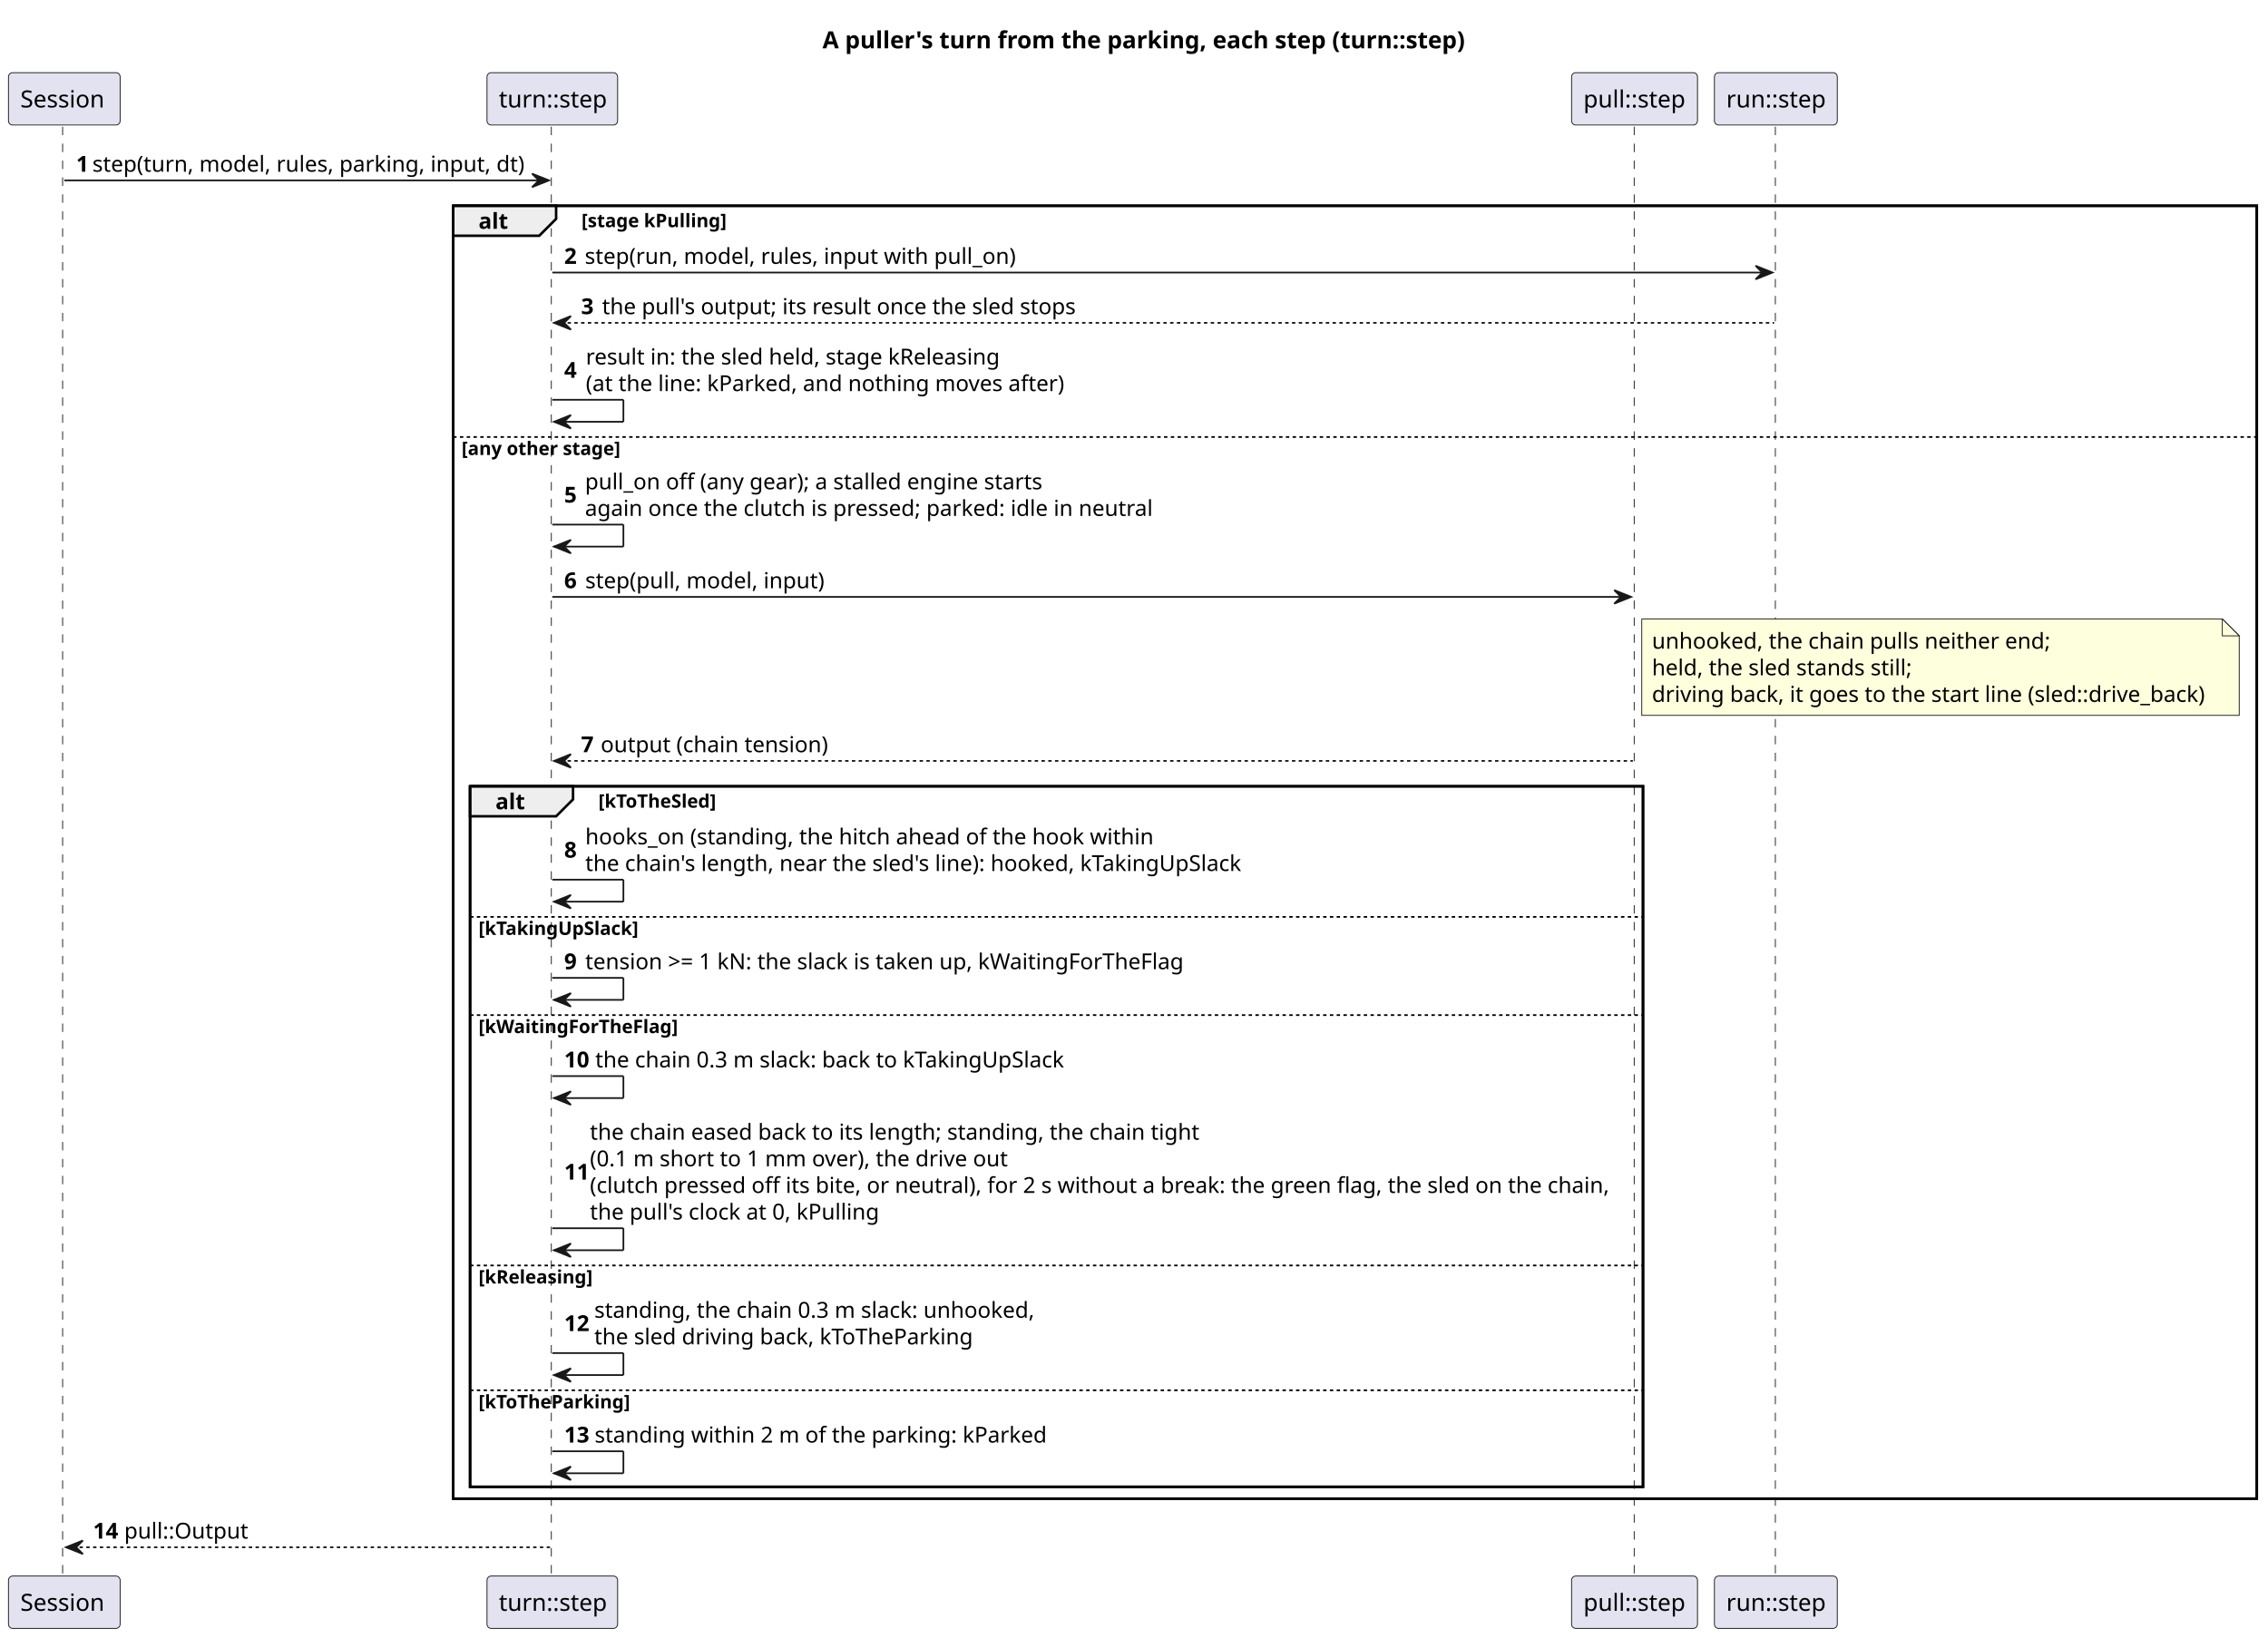
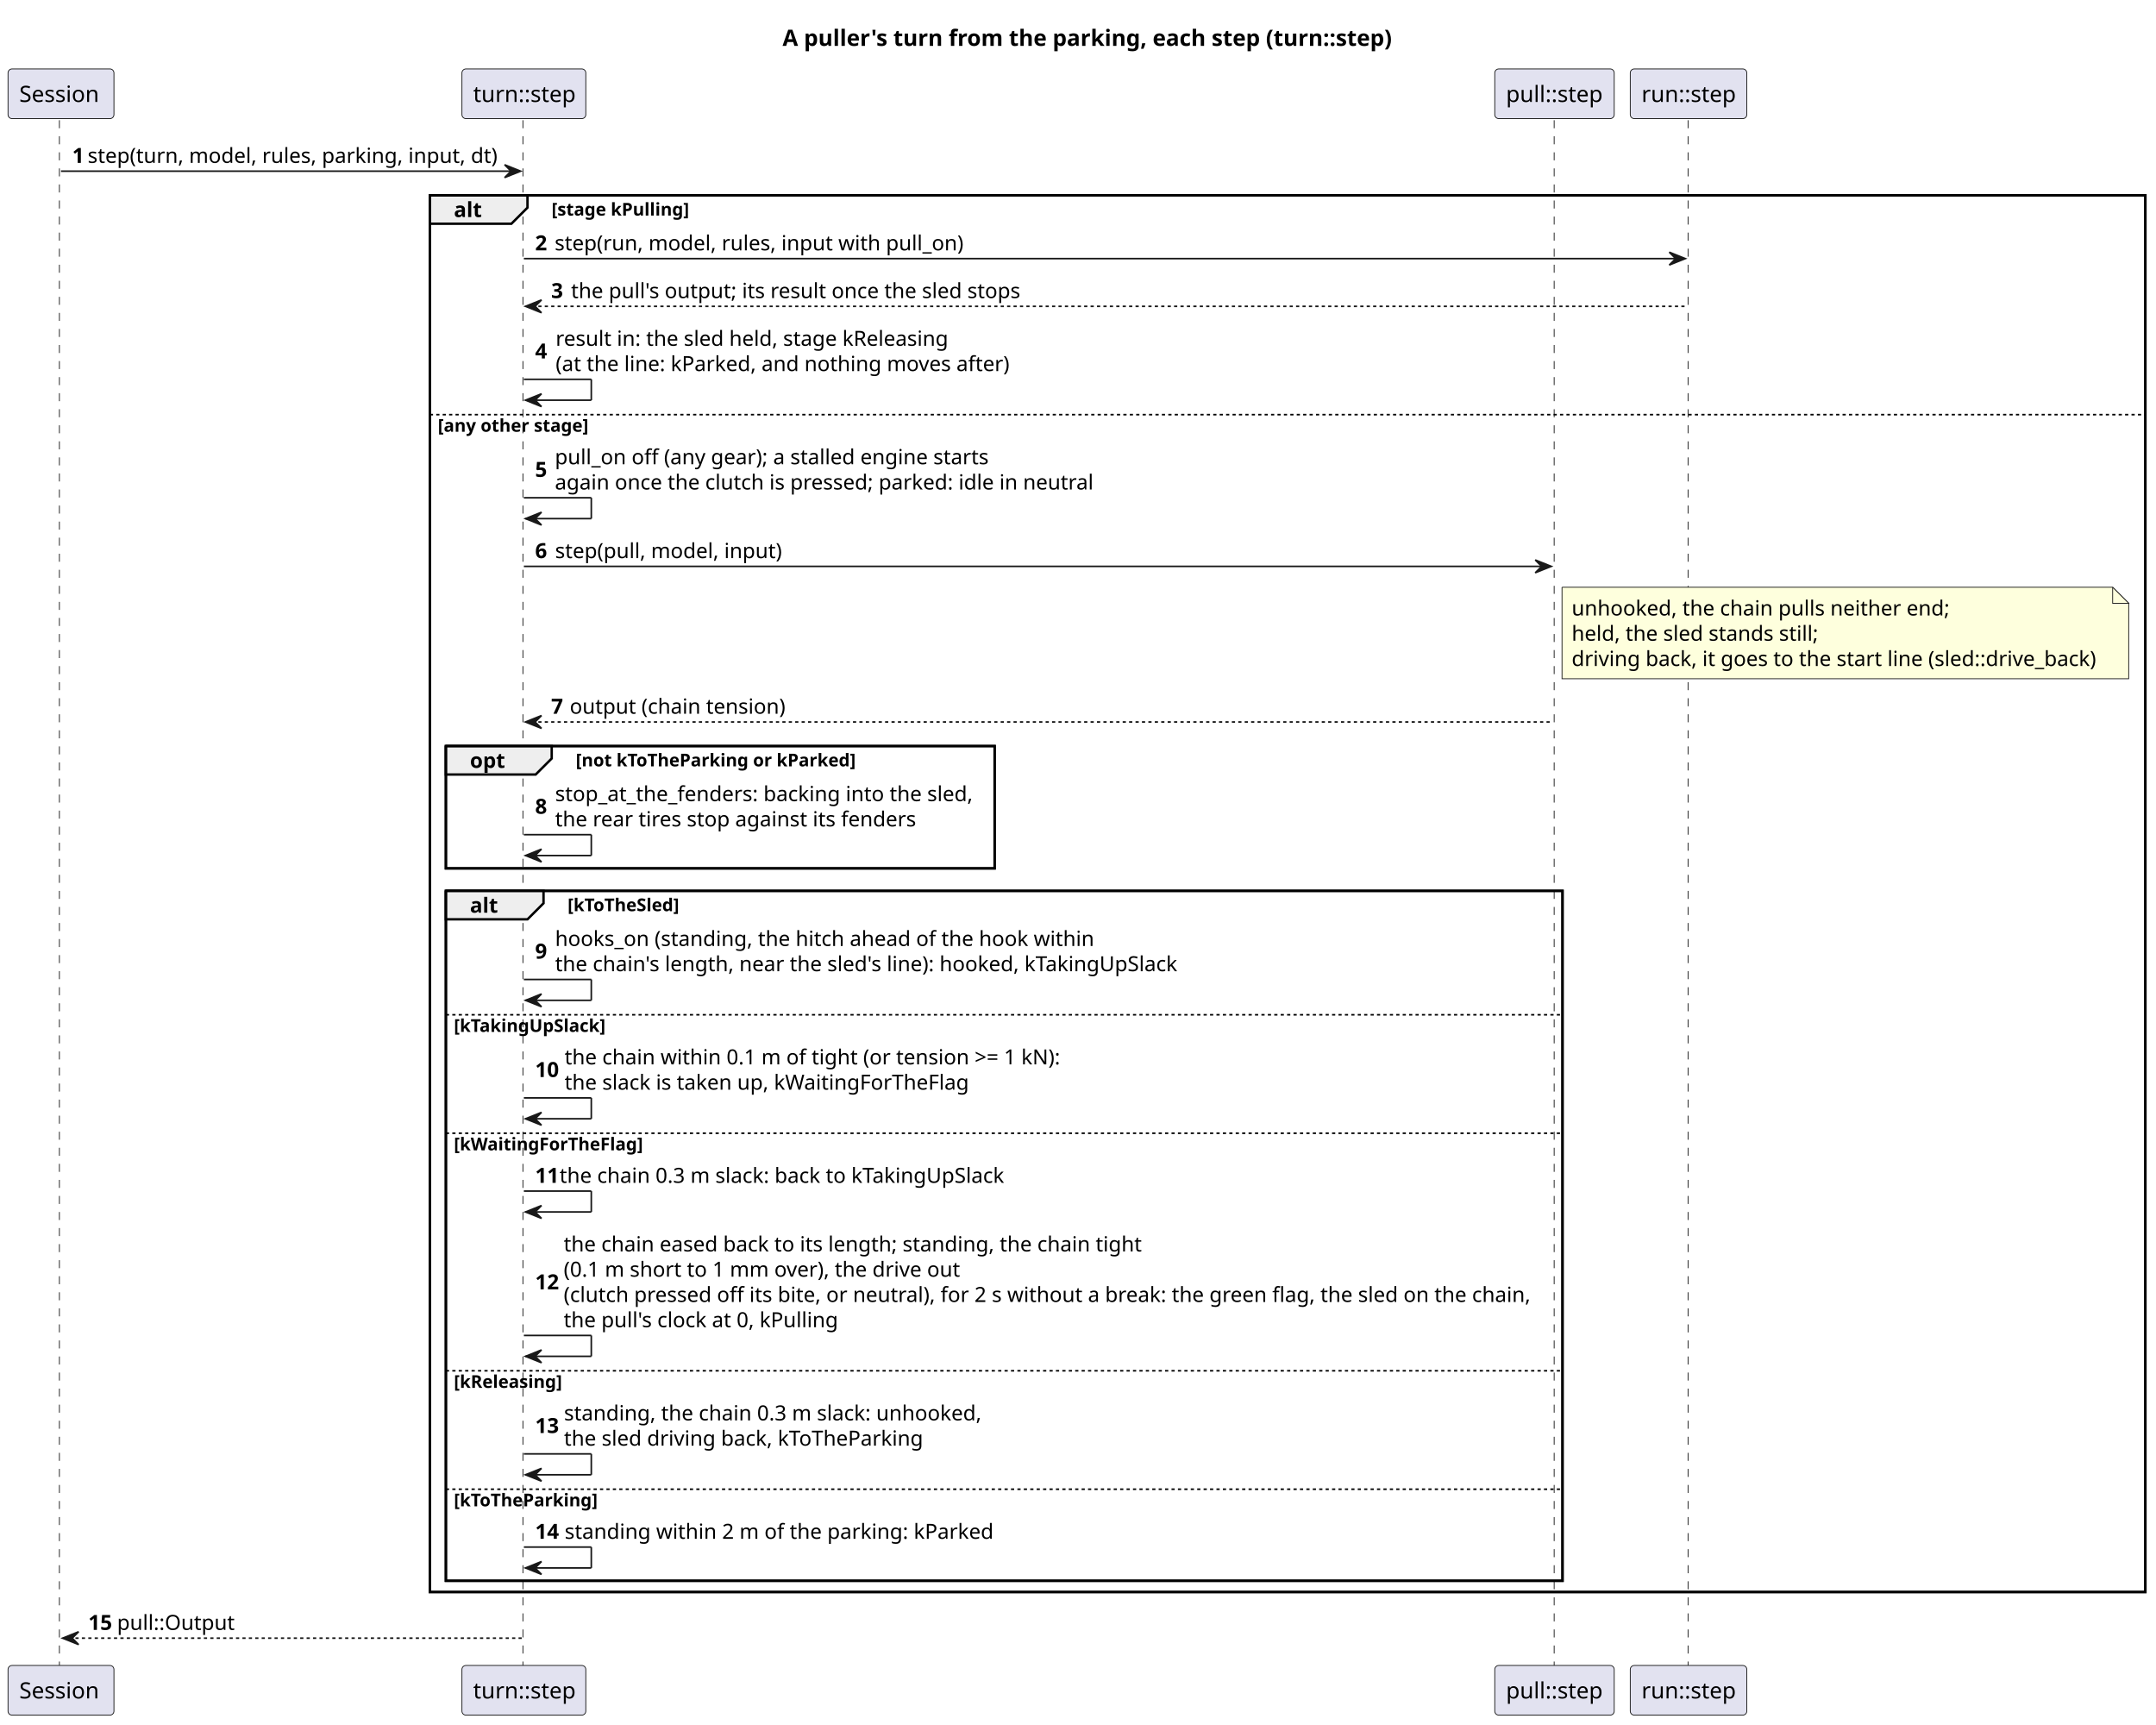
- <svg xmlns="http://www.w3.org/2000/svg" contentStyleType="text/css" height="968px" preserveAspectRatio="none" style="width:1340px;height:968px;background:#FFFFFF;" version="1.1" viewBox="0 0 1340 968" width="1340px" zoomAndPan="magnify">
+ <svg xmlns="http://www.w3.org/2000/svg" contentStyleType="text/css" height="1074px" preserveAspectRatio="none" style="width:1343px;height:1074px;background:#FFFFFF;" version="1.1" viewBox="0 0 1343 1074" width="1343px" zoomAndPan="magnify">
  <defs />
  <g>
-     <text fill="#000000" font-family="sans-serif" font-size="14" font-weight="bold" lengthAdjust="spacing" textLength="370.467" x="485.958" y="28.562">A puller's turn from the parking, each step (turn::step)</text>
-     <rect fill="none" height="764.056" style="stroke:#000000;stroke-width:1.5;" width="1065.641" x="267.741" y="121.608" />
-     <rect fill="none" height="413.992" style="stroke:#000000;stroke-width:1.5;" width="692.989" x="277.741" y="464.672" />
-     <line style="stroke:#181818;stroke-width:0.5;stroke-dasharray:5.0,5.0;" x1="37" x2="37" y1="74.879" y2="932.394" />
-     <line style="stroke:#181818;stroke-width:0.5;stroke-dasharray:5.0,5.0;" x1="325.741" x2="325.741" y1="74.879" y2="932.394" />
-     <line style="stroke:#181818;stroke-width:0.5;stroke-dasharray:5.0,5.0;" x1="965.529" x2="965.529" y1="74.879" y2="932.394" />
-     <line style="stroke:#181818;stroke-width:0.5;stroke-dasharray:5.0,5.0;" x1="1048.932" x2="1048.932" y1="74.879" y2="932.394" />
+     <text fill="#000000" font-family="sans-serif" font-size="14" font-weight="bold" lengthAdjust="spacing" textLength="370.467" x="487.458" y="28.562">A puller's turn from the parking, each step (turn::step)</text>
+     <rect fill="none" height="869.974" style="stroke:#000000;stroke-width:1.5;" width="1068.641" x="267.741" y="121.608" />
+     <rect fill="none" height="76.189" style="stroke:#000000;stroke-width:1.5;" width="341.824" x="277.741" y="464.672" />
+     <rect fill="none" height="429.722" style="stroke:#000000;stroke-width:1.5;" width="695.573" x="277.741" y="554.86" />
+     <line style="stroke:#181818;stroke-width:0.5;stroke-dasharray:5.0,5.0;" x1="37" x2="37" y1="74.879" y2="1038.312" />
+     <line style="stroke:#181818;stroke-width:0.5;stroke-dasharray:5.0,5.0;" x1="325.741" x2="325.741" y1="74.879" y2="1038.312" />
+     <line style="stroke:#181818;stroke-width:0.5;stroke-dasharray:5.0,5.0;" x1="968.113" x2="968.113" y1="74.879" y2="1038.312" />
+     <line style="stroke:#181818;stroke-width:0.5;stroke-dasharray:5.0,5.0;" x1="1051.515" x2="1051.515" y1="74.879" y2="1038.312" />
    <rect fill="#E2E2F0" height="30.939" rx="2.5" ry="2.5" style="stroke:#181818;stroke-width:0.5;" width="65.981" x="5" y="42.94" />
    <text fill="#000000" font-family="sans-serif" font-size="14" lengthAdjust="spacing" textLength="51.98" x="12" y="63.502">Session</text>
-     <rect fill="#E2E2F0" height="30.939" rx="2.5" ry="2.5" style="stroke:#181818;stroke-width:0.5;" width="65.981" x="5" y="931.394" />
-     <text fill="#000000" font-family="sans-serif" font-size="14" lengthAdjust="spacing" textLength="51.98" x="12" y="951.956">Session</text>
+     <rect fill="#E2E2F0" height="30.939" rx="2.5" ry="2.5" style="stroke:#181818;stroke-width:0.5;" width="65.981" x="5" y="1037.312" />
+     <text fill="#000000" font-family="sans-serif" font-size="14" lengthAdjust="spacing" textLength="51.98" x="12" y="1057.874">Session</text>
    <rect fill="#E2E2F0" height="30.939" rx="2.5" ry="2.5" style="stroke:#181818;stroke-width:0.5;" width="77.171" x="287.741" y="42.94" />
    <text fill="#000000" font-family="sans-serif" font-size="14" lengthAdjust="spacing" textLength="63.171" x="294.741" y="63.502">turn::step</text>
-     <rect fill="#E2E2F0" height="30.939" rx="2.5" ry="2.5" style="stroke:#181818;stroke-width:0.5;" width="77.171" x="287.741" y="931.394" />
-     <text fill="#000000" font-family="sans-serif" font-size="14" lengthAdjust="spacing" textLength="63.171" x="294.741" y="951.956">turn::step</text>
-     <rect fill="#E2E2F0" height="30.939" rx="2.5" ry="2.5" style="stroke:#181818;stroke-width:0.5;" width="74.402" x="928.529" y="42.94" />
-     <text fill="#000000" font-family="sans-serif" font-size="14" lengthAdjust="spacing" textLength="60.402" x="935.529" y="63.502">pull::step</text>
-     <rect fill="#E2E2F0" height="30.939" rx="2.5" ry="2.5" style="stroke:#181818;stroke-width:0.5;" width="74.402" x="928.529" y="931.394" />
-     <text fill="#000000" font-family="sans-serif" font-size="14" lengthAdjust="spacing" textLength="60.402" x="935.529" y="951.956">pull::step</text>
-     <rect fill="#E2E2F0" height="30.939" rx="2.5" ry="2.5" style="stroke:#181818;stroke-width:0.5;" width="72.591" x="1012.932" y="42.94" />
-     <text fill="#000000" font-family="sans-serif" font-size="14" lengthAdjust="spacing" textLength="58.591" x="1019.932" y="63.502">run::step</text>
-     <rect fill="#E2E2F0" height="30.939" rx="2.5" ry="2.5" style="stroke:#181818;stroke-width:0.5;" width="72.591" x="1012.932" y="931.394" />
-     <text fill="#000000" font-family="sans-serif" font-size="14" lengthAdjust="spacing" textLength="58.591" x="1019.932" y="951.956">run::step</text>
+     <rect fill="#E2E2F0" height="30.939" rx="2.5" ry="2.5" style="stroke:#181818;stroke-width:0.5;" width="77.171" x="287.741" y="1037.312" />
+     <text fill="#000000" font-family="sans-serif" font-size="14" lengthAdjust="spacing" textLength="63.171" x="294.741" y="1057.874">turn::step</text>
+     <rect fill="#E2E2F0" height="30.939" rx="2.5" ry="2.5" style="stroke:#181818;stroke-width:0.5;" width="74.402" x="931.113" y="42.94" />
+     <text fill="#000000" font-family="sans-serif" font-size="14" lengthAdjust="spacing" textLength="60.402" x="938.113" y="63.502">pull::step</text>
+     <rect fill="#E2E2F0" height="30.939" rx="2.5" ry="2.5" style="stroke:#181818;stroke-width:0.5;" width="74.402" x="931.113" y="1037.312" />
+     <text fill="#000000" font-family="sans-serif" font-size="14" lengthAdjust="spacing" textLength="60.402" x="938.113" y="1057.874">pull::step</text>
+     <rect fill="#E2E2F0" height="30.939" rx="2.5" ry="2.5" style="stroke:#181818;stroke-width:0.5;" width="72.591" x="1015.515" y="42.94" />
+     <text fill="#000000" font-family="sans-serif" font-size="14" lengthAdjust="spacing" textLength="58.591" x="1022.515" y="63.502">run::step</text>
+     <rect fill="#E2E2F0" height="30.939" rx="2.5" ry="2.5" style="stroke:#181818;stroke-width:0.5;" width="72.591" x="1015.515" y="1037.312" />
+     <text fill="#000000" font-family="sans-serif" font-size="14" lengthAdjust="spacing" textLength="58.591" x="1022.515" y="1057.874">run::step</text>
    <polygon fill="#181818" points="314.327,102.608,324.327,106.608,314.327,110.608,318.327,106.608" style="stroke:#181818;stroke-width:1.0;" />
    <line style="stroke:#181818;stroke-width:1.0;" x1="37.99" x2="320.327" y1="106.608" y2="106.608" />
    <text fill="#000000" font-family="sans-serif" font-size="13" font-weight="bold" lengthAdjust="spacing" textLength="5.605" x="44.99" y="101.473">1</text>
    <text fill="#000000" font-family="sans-serif" font-size="13" lengthAdjust="spacing" textLength="254.731" x="54.595" y="101.473">step(turn, model, rules, parking, input, dt)</text>
    <path d="M267.741,121.608 L328.572,121.608 L328.572,129.338 L318.572,139.338 L267.741,139.338 L267.741,121.608 " fill="#EEEEEE" style="stroke:#000000;stroke-width:1.5;" />
-     <rect fill="none" height="764.056" style="stroke:#000000;stroke-width:1.5;" width="1065.641" x="267.741" y="121.608" />
+     <rect fill="none" height="869.974" style="stroke:#000000;stroke-width:1.5;" width="1068.641" x="267.741" y="121.608" />
    <text fill="#000000" font-family="sans-serif" font-size="13" font-weight="bold" lengthAdjust="spacing" textLength="15.831" x="282.741" y="135.202">alt</text>
    <text fill="#000000" font-family="sans-serif" font-size="11" font-weight="bold" lengthAdjust="spacing" textLength="84.074" x="343.572" y="134.265">[stage kPulling]</text>
-     <polygon fill="#181818" points="1037.227,157.067,1047.227,161.067,1037.227,165.067,1041.227,161.067" style="stroke:#181818;stroke-width:1.0;" />
-     <line style="stroke:#181818;stroke-width:1.0;" x1="326.327" x2="1043.227" y1="161.067" y2="161.067" />
+     <polygon fill="#181818" points="1039.811,157.067,1049.811,161.067,1039.811,165.067,1043.811,161.067" style="stroke:#181818;stroke-width:1.0;" />
+     <line style="stroke:#181818;stroke-width:1.0;" x1="326.327" x2="1045.811" y1="161.067" y2="161.067" />
    <text fill="#000000" font-family="sans-serif" font-size="13" font-weight="bold" lengthAdjust="spacing" textLength="8.188" x="333.327" y="155.932">2</text>
    <text fill="#000000" font-family="sans-serif" font-size="13" lengthAdjust="spacing" textLength="253.76" x="345.515" y="155.932">step(run, model, rules, input with pull_on)</text>
    <polygon fill="#181818" points="337.327,186.797,327.327,190.797,337.327,194.797,333.327,190.797" style="stroke:#181818;stroke-width:1.0;" />
-     <line style="stroke:#181818;stroke-width:1.0;stroke-dasharray:2.0,2.0;" x1="331.327" x2="1048.227" y1="190.797" y2="190.797" />
+     <line style="stroke:#181818;stroke-width:1.0;stroke-dasharray:2.0,2.0;" x1="331.327" x2="1050.811" y1="190.797" y2="190.797" />
    <text fill="#000000" font-family="sans-serif" font-size="13" font-weight="bold" lengthAdjust="spacing" textLength="8.392" x="343.327" y="185.661">3</text>
    <text fill="#000000" font-family="sans-serif" font-size="13" lengthAdjust="spacing" textLength="282.998" x="355.718" y="185.661">the pull's output; its result once the sled stops</text>
    <line style="stroke:#181818;stroke-width:1.0;" x1="326.327" x2="368.327" y1="236.256" y2="236.256" />
    <line style="stroke:#181818;stroke-width:1.0;" x1="368.327" x2="368.327" y1="236.256" y2="249.256" />
    <line style="stroke:#181818;stroke-width:1.0;" x1="327.327" x2="368.327" y1="249.256" y2="249.256" />
    <polygon fill="#181818" points="337.327,245.256,327.327,249.256,337.327,253.256,333.327,249.256" style="stroke:#181818;stroke-width:1.0;" />
    <text fill="#000000" font-family="sans-serif" font-size="13" font-weight="bold" lengthAdjust="spacing" textLength="8.791" x="333.327" y="223.255">4</text>
    <text fill="#000000" font-family="sans-serif" font-size="13" lengthAdjust="spacing" textLength="246.86" x="346.118" y="215.391">result in: the sled held, stage kReleasing</text>
    <text fill="#000000" font-family="sans-serif" font-size="13" lengthAdjust="spacing" textLength="284.426" x="346.118" y="231.12">(at the line: kParked, and nothing moves after)</text>
-     <line style="stroke:#000000;stroke-width:1.0;stroke-dasharray:2.0,2.0;" x1="267.741" x2="1333.382" y1="258.256" y2="258.256" />
+     <line style="stroke:#000000;stroke-width:1.0;stroke-dasharray:2.0,2.0;" x1="267.741" x2="1336.382" y1="258.256" y2="258.256" />
    <text fill="#000000" font-family="sans-serif" font-size="11" font-weight="bold" lengthAdjust="spacing" textLength="92.093" x="272.741" y="268.912">[any other stage]</text>
    <line style="stroke:#181818;stroke-width:1.0;" x1="326.327" x2="368.327" y1="310.024" y2="310.024" />
    <line style="stroke:#181818;stroke-width:1.0;" x1="368.327" x2="368.327" y1="310.024" y2="323.024" />
    <line style="stroke:#181818;stroke-width:1.0;" x1="327.327" x2="368.327" y1="323.024" y2="323.024" />
    <polygon fill="#181818" points="337.327,319.024,327.327,323.024,337.327,327.024,333.327,323.024" style="stroke:#181818;stroke-width:1.0;" />
    <text fill="#000000" font-family="sans-serif" font-size="13" font-weight="bold" lengthAdjust="spacing" textLength="8.309" x="333.327" y="297.024">5</text>
    <text fill="#000000" font-family="sans-serif" font-size="13" lengthAdjust="spacing" textLength="273.413" x="345.636" y="289.159">pull_on off (any gear); a stalled engine starts</text>
    <text fill="#000000" font-family="sans-serif" font-size="13" lengthAdjust="spacing" textLength="339.346" x="345.636" y="304.889">again once the clutch is pressed; parked: idle in neutral</text>
-     <polygon fill="#181818" points="953.731,348.754,963.731,352.754,953.731,356.754,957.731,352.754" style="stroke:#181818;stroke-width:1.0;" />
-     <line style="stroke:#181818;stroke-width:1.0;" x1="326.327" x2="959.731" y1="352.754" y2="352.754" />
+     <polygon fill="#181818" points="956.314,348.754,966.314,352.754,956.314,356.754,960.314,352.754" style="stroke:#181818;stroke-width:1.0;" />
+     <line style="stroke:#181818;stroke-width:1.0;" x1="326.327" x2="962.314" y1="352.754" y2="352.754" />
    <text fill="#000000" font-family="sans-serif" font-size="13" font-weight="bold" lengthAdjust="spacing" textLength="8.442" x="333.327" y="347.618">6</text>
    <text fill="#000000" font-family="sans-serif" font-size="13" lengthAdjust="spacing" textLength="141.483" x="345.769" y="347.618">step(pull, model, input)</text>
-     <path d="M970,365.754 L970,422.754 L1323,422.754 L1323,375.754 L1313,365.754 L970,365.754 " fill="#FEFFDD" style="stroke:#181818;stroke-width:0.5;" />
-     <path d="M1313,365.754 L1313,375.754 L1323,375.754 L1313,365.754 " fill="#FEFFDD" style="stroke:#181818;stroke-width:0.5;" />
-     <text fill="#000000" font-family="sans-serif" font-size="13" lengthAdjust="spacing" textLength="234.876" x="976" y="383.348">unhooked, the chain pulls neither end;</text>
-     <text fill="#000000" font-family="sans-serif" font-size="13" lengthAdjust="spacing" textLength="155.213" x="976" y="399.077">held, the sled stands still;</text>
-     <text fill="#000000" font-family="sans-serif" font-size="13" lengthAdjust="spacing" textLength="332.382" x="976" y="414.807">driving back, it goes to the start line (sled::drive_back)</text>
+     <path d="M973,365.754 L973,422.754 L1326,422.754 L1326,375.754 L1316,365.754 L973,365.754 " fill="#FEFFDD" style="stroke:#181818;stroke-width:0.5;" />
+     <path d="M1316,365.754 L1316,375.754 L1326,375.754 L1316,365.754 " fill="#FEFFDD" style="stroke:#181818;stroke-width:0.5;" />
+     <text fill="#000000" font-family="sans-serif" font-size="13" lengthAdjust="spacing" textLength="234.876" x="979" y="383.348">unhooked, the chain pulls neither end;</text>
+     <text fill="#000000" font-family="sans-serif" font-size="13" lengthAdjust="spacing" textLength="155.213" x="979" y="399.077">held, the sled stands still;</text>
+     <text fill="#000000" font-family="sans-serif" font-size="13" lengthAdjust="spacing" textLength="332.382" x="979" y="414.807">driving back, it goes to the start line (sled::drive_back)</text>
    <polygon fill="#181818" points="337.327,445.672,327.327,449.672,337.327,453.672,333.327,449.672" style="stroke:#181818;stroke-width:1.0;" />
-     <line style="stroke:#181818;stroke-width:1.0;stroke-dasharray:2.0,2.0;" x1="331.327" x2="964.731" y1="449.672" y2="449.672" />
+     <line style="stroke:#181818;stroke-width:1.0;stroke-dasharray:2.0,2.0;" x1="331.327" x2="967.314" y1="449.672" y2="449.672" />
    <text fill="#000000" font-family="sans-serif" font-size="13" font-weight="bold" lengthAdjust="spacing" textLength="7.56" x="343.327" y="444.536">7</text>
    <text fill="#000000" font-family="sans-serif" font-size="13" lengthAdjust="spacing" textLength="134.672" x="354.887" y="444.536">output (chain tension)</text>
-     <path d="M277.741,464.672 L338.572,464.672 L338.572,472.401 L328.572,482.401 L277.741,482.401 L277.741,464.672 " fill="#EEEEEE" style="stroke:#000000;stroke-width:1.5;" />
-     <rect fill="none" height="413.992" style="stroke:#000000;stroke-width:1.5;" width="692.989" x="277.741" y="464.672" />
-     <text fill="#000000" font-family="sans-serif" font-size="13" font-weight="bold" lengthAdjust="spacing" textLength="15.831" x="292.741" y="478.266">alt</text>
-     <text fill="#000000" font-family="sans-serif" font-size="11" font-weight="bold" lengthAdjust="spacing" textLength="73.176" x="353.572" y="477.328">[kToTheSled]</text>
+     <path d="M277.741,464.672 L343.669,464.672 L343.669,472.401 L333.669,482.401 L277.741,482.401 L277.741,464.672 " fill="#EEEEEE" style="stroke:#000000;stroke-width:1.5;" />
+     <rect fill="none" height="76.189" style="stroke:#000000;stroke-width:1.5;" width="341.824" x="277.741" y="464.672" />
+     <text fill="#000000" font-family="sans-serif" font-size="13" font-weight="bold" lengthAdjust="spacing" textLength="20.928" x="292.741" y="478.266">opt</text>
+     <text fill="#000000" font-family="sans-serif" font-size="11" font-weight="bold" lengthAdjust="spacing" textLength="171.564" x="358.669" y="477.328">[not kToTheParking or kParked]</text>
    <line style="stroke:#181818;stroke-width:1.0;" x1="326.327" x2="368.327" y1="519.86" y2="519.86" />
    <line style="stroke:#181818;stroke-width:1.0;" x1="368.327" x2="368.327" y1="519.86" y2="532.86" />
    <line style="stroke:#181818;stroke-width:1.0;" x1="327.327" x2="368.327" y1="532.86" y2="532.86" />
    <polygon fill="#181818" points="337.327,528.86,327.327,532.86,337.327,536.86,333.327,532.86" style="stroke:#181818;stroke-width:1.0;" />
    <text fill="#000000" font-family="sans-serif" font-size="13" font-weight="bold" lengthAdjust="spacing" textLength="8.461" x="333.327" y="506.86">8</text>
-     <text fill="#000000" font-family="sans-serif" font-size="13" lengthAdjust="spacing" textLength="335.912" x="345.788" y="498.995">hooks_on (standing, the hitch ahead of the hook within</text>
-     <text fill="#000000" font-family="sans-serif" font-size="13" lengthAdjust="spacing" textLength="397.604" x="345.788" y="514.725">the chain's length, near the sled's line): hooked, kTakingUpSlack</text>
-     <line style="stroke:#000000;stroke-width:1.0;stroke-dasharray:2.0,2.0;" x1="277.741" x2="970.731" y1="541.86" y2="541.86" />
-     <text fill="#000000" font-family="sans-serif" font-size="11" font-weight="bold" lengthAdjust="spacing" textLength="95.971" x="282.741" y="552.517">[kTakingUpSlack]</text>
-     <line style="stroke:#181818;stroke-width:1.0;" x1="326.327" x2="368.327" y1="577.899" y2="577.899" />
-     <line style="stroke:#181818;stroke-width:1.0;" x1="368.327" x2="368.327" y1="577.899" y2="590.899" />
-     <line style="stroke:#181818;stroke-width:1.0;" x1="327.327" x2="368.327" y1="590.899" y2="590.899" />
-     <polygon fill="#181818" points="337.327,586.899,327.327,590.899,337.327,594.899,333.327,590.899" style="stroke:#181818;stroke-width:1.0;" />
-     <text fill="#000000" font-family="sans-serif" font-size="13" font-weight="bold" lengthAdjust="spacing" textLength="8.442" x="333.327" y="572.764">9</text>
-     <text fill="#000000" font-family="sans-serif" font-size="13" lengthAdjust="spacing" textLength="359.373" x="345.769" y="572.764">tension &gt;= 1 kN: the slack is taken up, kWaitingForTheFlag</text>
-     <line style="stroke:#000000;stroke-width:1.0;stroke-dasharray:2.0,2.0;" x1="277.741" x2="970.731" y1="599.899" y2="599.899" />
-     <text fill="#000000" font-family="sans-serif" font-size="11" font-weight="bold" lengthAdjust="spacing" textLength="117.46" x="282.741" y="610.556">[kWaitingForTheFlag]</text>
-     <line style="stroke:#181818;stroke-width:1.0;" x1="326.327" x2="368.327" y1="635.938" y2="635.938" />
-     <line style="stroke:#181818;stroke-width:1.0;" x1="368.327" x2="368.327" y1="635.938" y2="648.938" />
-     <line style="stroke:#181818;stroke-width:1.0;" x1="327.327" x2="368.327" y1="648.938" y2="648.938" />
-     <polygon fill="#181818" points="337.327,644.938,327.327,648.938,337.327,652.938,333.327,648.938" style="stroke:#181818;stroke-width:1.0;" />
-     <text fill="#000000" font-family="sans-serif" font-size="13" font-weight="bold" lengthAdjust="spacing" textLength="14.371" x="333.327" y="630.803">10</text>
-     <text fill="#000000" font-family="sans-serif" font-size="13" lengthAdjust="spacing" textLength="286.952" x="351.698" y="630.803">the chain 0.3 m slack: back to kTakingUpSlack</text>
-     <line style="stroke:#181818;stroke-width:1.0;" x1="326.327" x2="368.327" y1="725.856" y2="725.856" />
-     <line style="stroke:#181818;stroke-width:1.0;" x1="368.327" x2="368.327" y1="725.856" y2="738.856" />
-     <line style="stroke:#181818;stroke-width:1.0;" x1="327.327" x2="368.327" y1="738.856" y2="738.856" />
-     <polygon fill="#181818" points="337.327,734.856,327.327,738.856,337.327,742.856,333.327,738.856" style="stroke:#181818;stroke-width:1.0;" />
-     <text fill="#000000" font-family="sans-serif" font-size="13" font-weight="bold" lengthAdjust="spacing" textLength="11.21" x="333.327" y="697.126">11</text>
-     <text fill="#000000" font-family="sans-serif" font-size="13" lengthAdjust="spacing" textLength="361.658" x="348.537" y="673.532">the chain eased back to its length; standing, the chain tight</text>
-     <text fill="#000000" font-family="sans-serif" font-size="13" lengthAdjust="spacing" textLength="244.074" x="348.537" y="689.262">(0.1 m short to 1 mm over), the drive out</text>
-     <text fill="#000000" font-family="sans-serif" font-size="13" lengthAdjust="spacing" textLength="610.194" x="348.537" y="704.991">(clutch pressed off its bite, or neutral), for 2 s without a break: the green flag, the sled on the chain,</text>
-     <text fill="#000000" font-family="sans-serif" font-size="13" lengthAdjust="spacing" textLength="175.157" x="348.537" y="720.721">the pull's clock at 0, kPulling</text>
-     <line style="stroke:#000000;stroke-width:1.0;stroke-dasharray:2.0,2.0;" x1="277.741" x2="970.731" y1="747.856" y2="747.856" />
-     <text fill="#000000" font-family="sans-serif" font-size="11" font-weight="bold" lengthAdjust="spacing" textLength="67.311" x="282.741" y="758.513">[kReleasing]</text>
-     <line style="stroke:#181818;stroke-width:1.0;" x1="326.327" x2="368.327" y1="799.625" y2="799.625" />
-     <line style="stroke:#181818;stroke-width:1.0;" x1="368.327" x2="368.327" y1="799.625" y2="812.625" />
-     <line style="stroke:#181818;stroke-width:1.0;" x1="327.327" x2="368.327" y1="812.625" y2="812.625" />
-     <polygon fill="#181818" points="337.327,808.625,327.327,812.625,337.327,816.625,333.327,812.625" style="stroke:#181818;stroke-width:1.0;" />
-     <text fill="#000000" font-family="sans-serif" font-size="13" font-weight="bold" lengthAdjust="spacing" textLength="13.793" x="333.327" y="786.625">12</text>
-     <text fill="#000000" font-family="sans-serif" font-size="13" lengthAdjust="spacing" textLength="263.345" x="351.12" y="778.76">standing, the chain 0.3 m slack: unhooked,</text>
-     <text fill="#000000" font-family="sans-serif" font-size="13" lengthAdjust="spacing" textLength="228.782" x="351.12" y="794.489">the sled driving back, kToTheParking</text>
-     <line style="stroke:#000000;stroke-width:1.0;stroke-dasharray:2.0,2.0;" x1="277.741" x2="970.731" y1="821.625" y2="821.625" />
-     <text fill="#000000" font-family="sans-serif" font-size="11" font-weight="bold" lengthAdjust="spacing" textLength="90.659" x="282.741" y="832.281">[kToTheParking]</text>
-     <line style="stroke:#181818;stroke-width:1.0;" x1="326.327" x2="368.327" y1="857.664" y2="857.664" />
-     <line style="stroke:#181818;stroke-width:1.0;" x1="368.327" x2="368.327" y1="857.664" y2="870.664" />
-     <line style="stroke:#181818;stroke-width:1.0;" x1="327.327" x2="368.327" y1="870.664" y2="870.664" />
-     <polygon fill="#181818" points="337.327,866.664,327.327,870.664,337.327,874.664,333.327,870.664" style="stroke:#181818;stroke-width:1.0;" />
-     <text fill="#000000" font-family="sans-serif" font-size="13" font-weight="bold" lengthAdjust="spacing" textLength="13.997" x="333.327" y="852.528">13</text>
-     <text fill="#000000" font-family="sans-serif" font-size="13" lengthAdjust="spacing" textLength="266.589" x="351.323" y="852.528">standing within 2 m of the parking: kParked</text>
-     <polygon fill="#181818" points="48.99,910.394,38.99,914.394,48.99,918.394,44.99,914.394" style="stroke:#181818;stroke-width:1.0;" />
-     <line style="stroke:#181818;stroke-width:1.0;stroke-dasharray:2.0,2.0;" x1="42.99" x2="325.327" y1="914.394" y2="914.394" />
-     <text fill="#000000" font-family="sans-serif" font-size="13" font-weight="bold" lengthAdjust="spacing" textLength="14.396" x="54.99" y="909.258">14</text>
-     <text fill="#000000" font-family="sans-serif" font-size="13" lengthAdjust="spacing" textLength="71.214" x="73.387" y="909.258">pull::Output</text>
+     <text fill="#000000" font-family="sans-serif" font-size="13" lengthAdjust="spacing" textLength="261.777" x="345.788" y="498.995">stop_at_the_fenders: backing into the sled,</text>
+     <text fill="#000000" font-family="sans-serif" font-size="13" lengthAdjust="spacing" textLength="225.875" x="345.788" y="514.725">the rear tires stop against its fenders</text>
+     <path d="M277.741,554.86 L338.572,554.86 L338.572,562.59 L328.572,572.59 L277.741,572.59 L277.741,554.86 " fill="#EEEEEE" style="stroke:#000000;stroke-width:1.5;" />
+     <rect fill="none" height="429.722" style="stroke:#000000;stroke-width:1.5;" width="695.573" x="277.741" y="554.86" />
+     <text fill="#000000" font-family="sans-serif" font-size="13" font-weight="bold" lengthAdjust="spacing" textLength="15.831" x="292.741" y="568.454">alt</text>
+     <text fill="#000000" font-family="sans-serif" font-size="11" font-weight="bold" lengthAdjust="spacing" textLength="73.176" x="353.572" y="567.517">[kToTheSled]</text>
+     <line style="stroke:#181818;stroke-width:1.0;" x1="326.327" x2="368.327" y1="610.049" y2="610.049" />
+     <line style="stroke:#181818;stroke-width:1.0;" x1="368.327" x2="368.327" y1="610.049" y2="623.049" />
+     <line style="stroke:#181818;stroke-width:1.0;" x1="327.327" x2="368.327" y1="623.049" y2="623.049" />
+     <polygon fill="#181818" points="337.327,619.049,327.327,623.049,337.327,627.049,333.327,623.049" style="stroke:#181818;stroke-width:1.0;" />
+     <text fill="#000000" font-family="sans-serif" font-size="13" font-weight="bold" lengthAdjust="spacing" textLength="8.442" x="333.327" y="597.048">9</text>
+     <text fill="#000000" font-family="sans-serif" font-size="13" lengthAdjust="spacing" textLength="335.912" x="345.769" y="589.184">hooks_on (standing, the hitch ahead of the hook within</text>
+     <text fill="#000000" font-family="sans-serif" font-size="13" lengthAdjust="spacing" textLength="397.604" x="345.769" y="604.913">the chain's length, near the sled's line): hooked, kTakingUpSlack</text>
+     <line style="stroke:#000000;stroke-width:1.0;stroke-dasharray:2.0,2.0;" x1="277.741" x2="973.314" y1="632.049" y2="632.049" />
+     <text fill="#000000" font-family="sans-serif" font-size="11" font-weight="bold" lengthAdjust="spacing" textLength="95.971" x="282.741" y="642.705">[kTakingUpSlack]</text>
+     <line style="stroke:#181818;stroke-width:1.0;" x1="326.327" x2="368.327" y1="683.817" y2="683.817" />
+     <line style="stroke:#181818;stroke-width:1.0;" x1="368.327" x2="368.327" y1="683.817" y2="696.817" />
+     <line style="stroke:#181818;stroke-width:1.0;" x1="327.327" x2="368.327" y1="696.817" y2="696.817" />
+     <polygon fill="#181818" points="337.327,692.817,327.327,696.817,337.327,700.817,333.327,696.817" style="stroke:#181818;stroke-width:1.0;" />
+     <text fill="#000000" font-family="sans-serif" font-size="13" font-weight="bold" lengthAdjust="spacing" textLength="14.371" x="333.327" y="670.817">10</text>
+     <text fill="#000000" font-family="sans-serif" font-size="13" lengthAdjust="spacing" textLength="308.414" x="351.698" y="662.952">the chain within 0.1 m of tight (or tension &gt;= 1 kN):</text>
+     <text fill="#000000" font-family="sans-serif" font-size="13" lengthAdjust="spacing" textLength="256.585" x="351.698" y="678.682">the slack is taken up, kWaitingForTheFlag</text>
+     <line style="stroke:#000000;stroke-width:1.0;stroke-dasharray:2.0,2.0;" x1="277.741" x2="973.314" y1="705.817" y2="705.817" />
+     <text fill="#000000" font-family="sans-serif" font-size="11" font-weight="bold" lengthAdjust="spacing" textLength="117.46" x="282.741" y="716.474">[kWaitingForTheFlag]</text>
+     <line style="stroke:#181818;stroke-width:1.0;" x1="326.327" x2="368.327" y1="741.856" y2="741.856" />
+     <line style="stroke:#181818;stroke-width:1.0;" x1="368.327" x2="368.327" y1="741.856" y2="754.856" />
+     <line style="stroke:#181818;stroke-width:1.0;" x1="327.327" x2="368.327" y1="754.856" y2="754.856" />
+     <polygon fill="#181818" points="337.327,750.856,327.327,754.856,337.327,758.856,333.327,754.856" style="stroke:#181818;stroke-width:1.0;" />
+     <text fill="#000000" font-family="sans-serif" font-size="13" font-weight="bold" lengthAdjust="spacing" textLength="11.21" x="333.327" y="736.721">11</text>
+     <text fill="#000000" font-family="sans-serif" font-size="13" lengthAdjust="spacing" textLength="286.952" x="348.537" y="736.721">the chain 0.3 m slack: back to kTakingUpSlack</text>
+     <line style="stroke:#181818;stroke-width:1.0;" x1="326.327" x2="368.327" y1="831.774" y2="831.774" />
+     <line style="stroke:#181818;stroke-width:1.0;" x1="368.327" x2="368.327" y1="831.774" y2="844.774" />
+     <line style="stroke:#181818;stroke-width:1.0;" x1="327.327" x2="368.327" y1="844.774" y2="844.774" />
+     <polygon fill="#181818" points="337.327,840.774,327.327,844.774,337.327,848.774,333.327,844.774" style="stroke:#181818;stroke-width:1.0;" />
+     <text fill="#000000" font-family="sans-serif" font-size="13" font-weight="bold" lengthAdjust="spacing" textLength="13.793" x="333.327" y="803.044">12</text>
+     <text fill="#000000" font-family="sans-serif" font-size="13" lengthAdjust="spacing" textLength="361.658" x="351.12" y="779.45">the chain eased back to its length; standing, the chain tight</text>
+     <text fill="#000000" font-family="sans-serif" font-size="13" lengthAdjust="spacing" textLength="244.074" x="351.12" y="795.18">(0.1 m short to 1 mm over), the drive out</text>
+     <text fill="#000000" font-family="sans-serif" font-size="13" lengthAdjust="spacing" textLength="610.194" x="351.12" y="810.909">(clutch pressed off its bite, or neutral), for 2 s without a break: the green flag, the sled on the chain,</text>
+     <text fill="#000000" font-family="sans-serif" font-size="13" lengthAdjust="spacing" textLength="175.157" x="351.12" y="826.639">the pull's clock at 0, kPulling</text>
+     <line style="stroke:#000000;stroke-width:1.0;stroke-dasharray:2.0,2.0;" x1="277.741" x2="973.314" y1="853.774" y2="853.774" />
+     <text fill="#000000" font-family="sans-serif" font-size="11" font-weight="bold" lengthAdjust="spacing" textLength="67.311" x="282.741" y="864.431">[kReleasing]</text>
+     <line style="stroke:#181818;stroke-width:1.0;" x1="326.327" x2="368.327" y1="905.543" y2="905.543" />
+     <line style="stroke:#181818;stroke-width:1.0;" x1="368.327" x2="368.327" y1="905.543" y2="918.543" />
+     <line style="stroke:#181818;stroke-width:1.0;" x1="327.327" x2="368.327" y1="918.543" y2="918.543" />
+     <polygon fill="#181818" points="337.327,914.543,327.327,918.543,337.327,922.543,333.327,918.543" style="stroke:#181818;stroke-width:1.0;" />
+     <text fill="#000000" font-family="sans-serif" font-size="13" font-weight="bold" lengthAdjust="spacing" textLength="13.997" x="333.327" y="892.543">13</text>
+     <text fill="#000000" font-family="sans-serif" font-size="13" lengthAdjust="spacing" textLength="263.345" x="351.323" y="884.678">standing, the chain 0.3 m slack: unhooked,</text>
+     <text fill="#000000" font-family="sans-serif" font-size="13" lengthAdjust="spacing" textLength="228.782" x="351.323" y="900.407">the sled driving back, kToTheParking</text>
+     <line style="stroke:#000000;stroke-width:1.0;stroke-dasharray:2.0,2.0;" x1="277.741" x2="973.314" y1="927.543" y2="927.543" />
+     <text fill="#000000" font-family="sans-serif" font-size="11" font-weight="bold" lengthAdjust="spacing" textLength="90.659" x="282.741" y="938.199">[kToTheParking]</text>
+     <line style="stroke:#181818;stroke-width:1.0;" x1="326.327" x2="368.327" y1="963.582" y2="963.582" />
+     <line style="stroke:#181818;stroke-width:1.0;" x1="368.327" x2="368.327" y1="963.582" y2="976.582" />
+     <line style="stroke:#181818;stroke-width:1.0;" x1="327.327" x2="368.327" y1="976.582" y2="976.582" />
+     <polygon fill="#181818" points="337.327,972.582,327.327,976.582,337.327,980.582,333.327,976.582" style="stroke:#181818;stroke-width:1.0;" />
+     <text fill="#000000" font-family="sans-serif" font-size="13" font-weight="bold" lengthAdjust="spacing" textLength="14.396" x="333.327" y="958.446">14</text>
+     <text fill="#000000" font-family="sans-serif" font-size="13" lengthAdjust="spacing" textLength="266.589" x="351.723" y="958.446">standing within 2 m of the parking: kParked</text>
+     <polygon fill="#181818" points="48.99,1016.312,38.99,1020.312,48.99,1024.312,44.99,1020.312" style="stroke:#181818;stroke-width:1.0;" />
+     <line style="stroke:#181818;stroke-width:1.0;stroke-dasharray:2.0,2.0;" x1="42.99" x2="325.327" y1="1020.312" y2="1020.312" />
+     <text fill="#000000" font-family="sans-serif" font-size="13" font-weight="bold" lengthAdjust="spacing" textLength="13.914" x="54.99" y="1015.176">15</text>
+     <text fill="#000000" font-family="sans-serif" font-size="13" lengthAdjust="spacing" textLength="71.214" x="72.904" y="1015.176">pull::Output</text>
  </g>
</svg>
